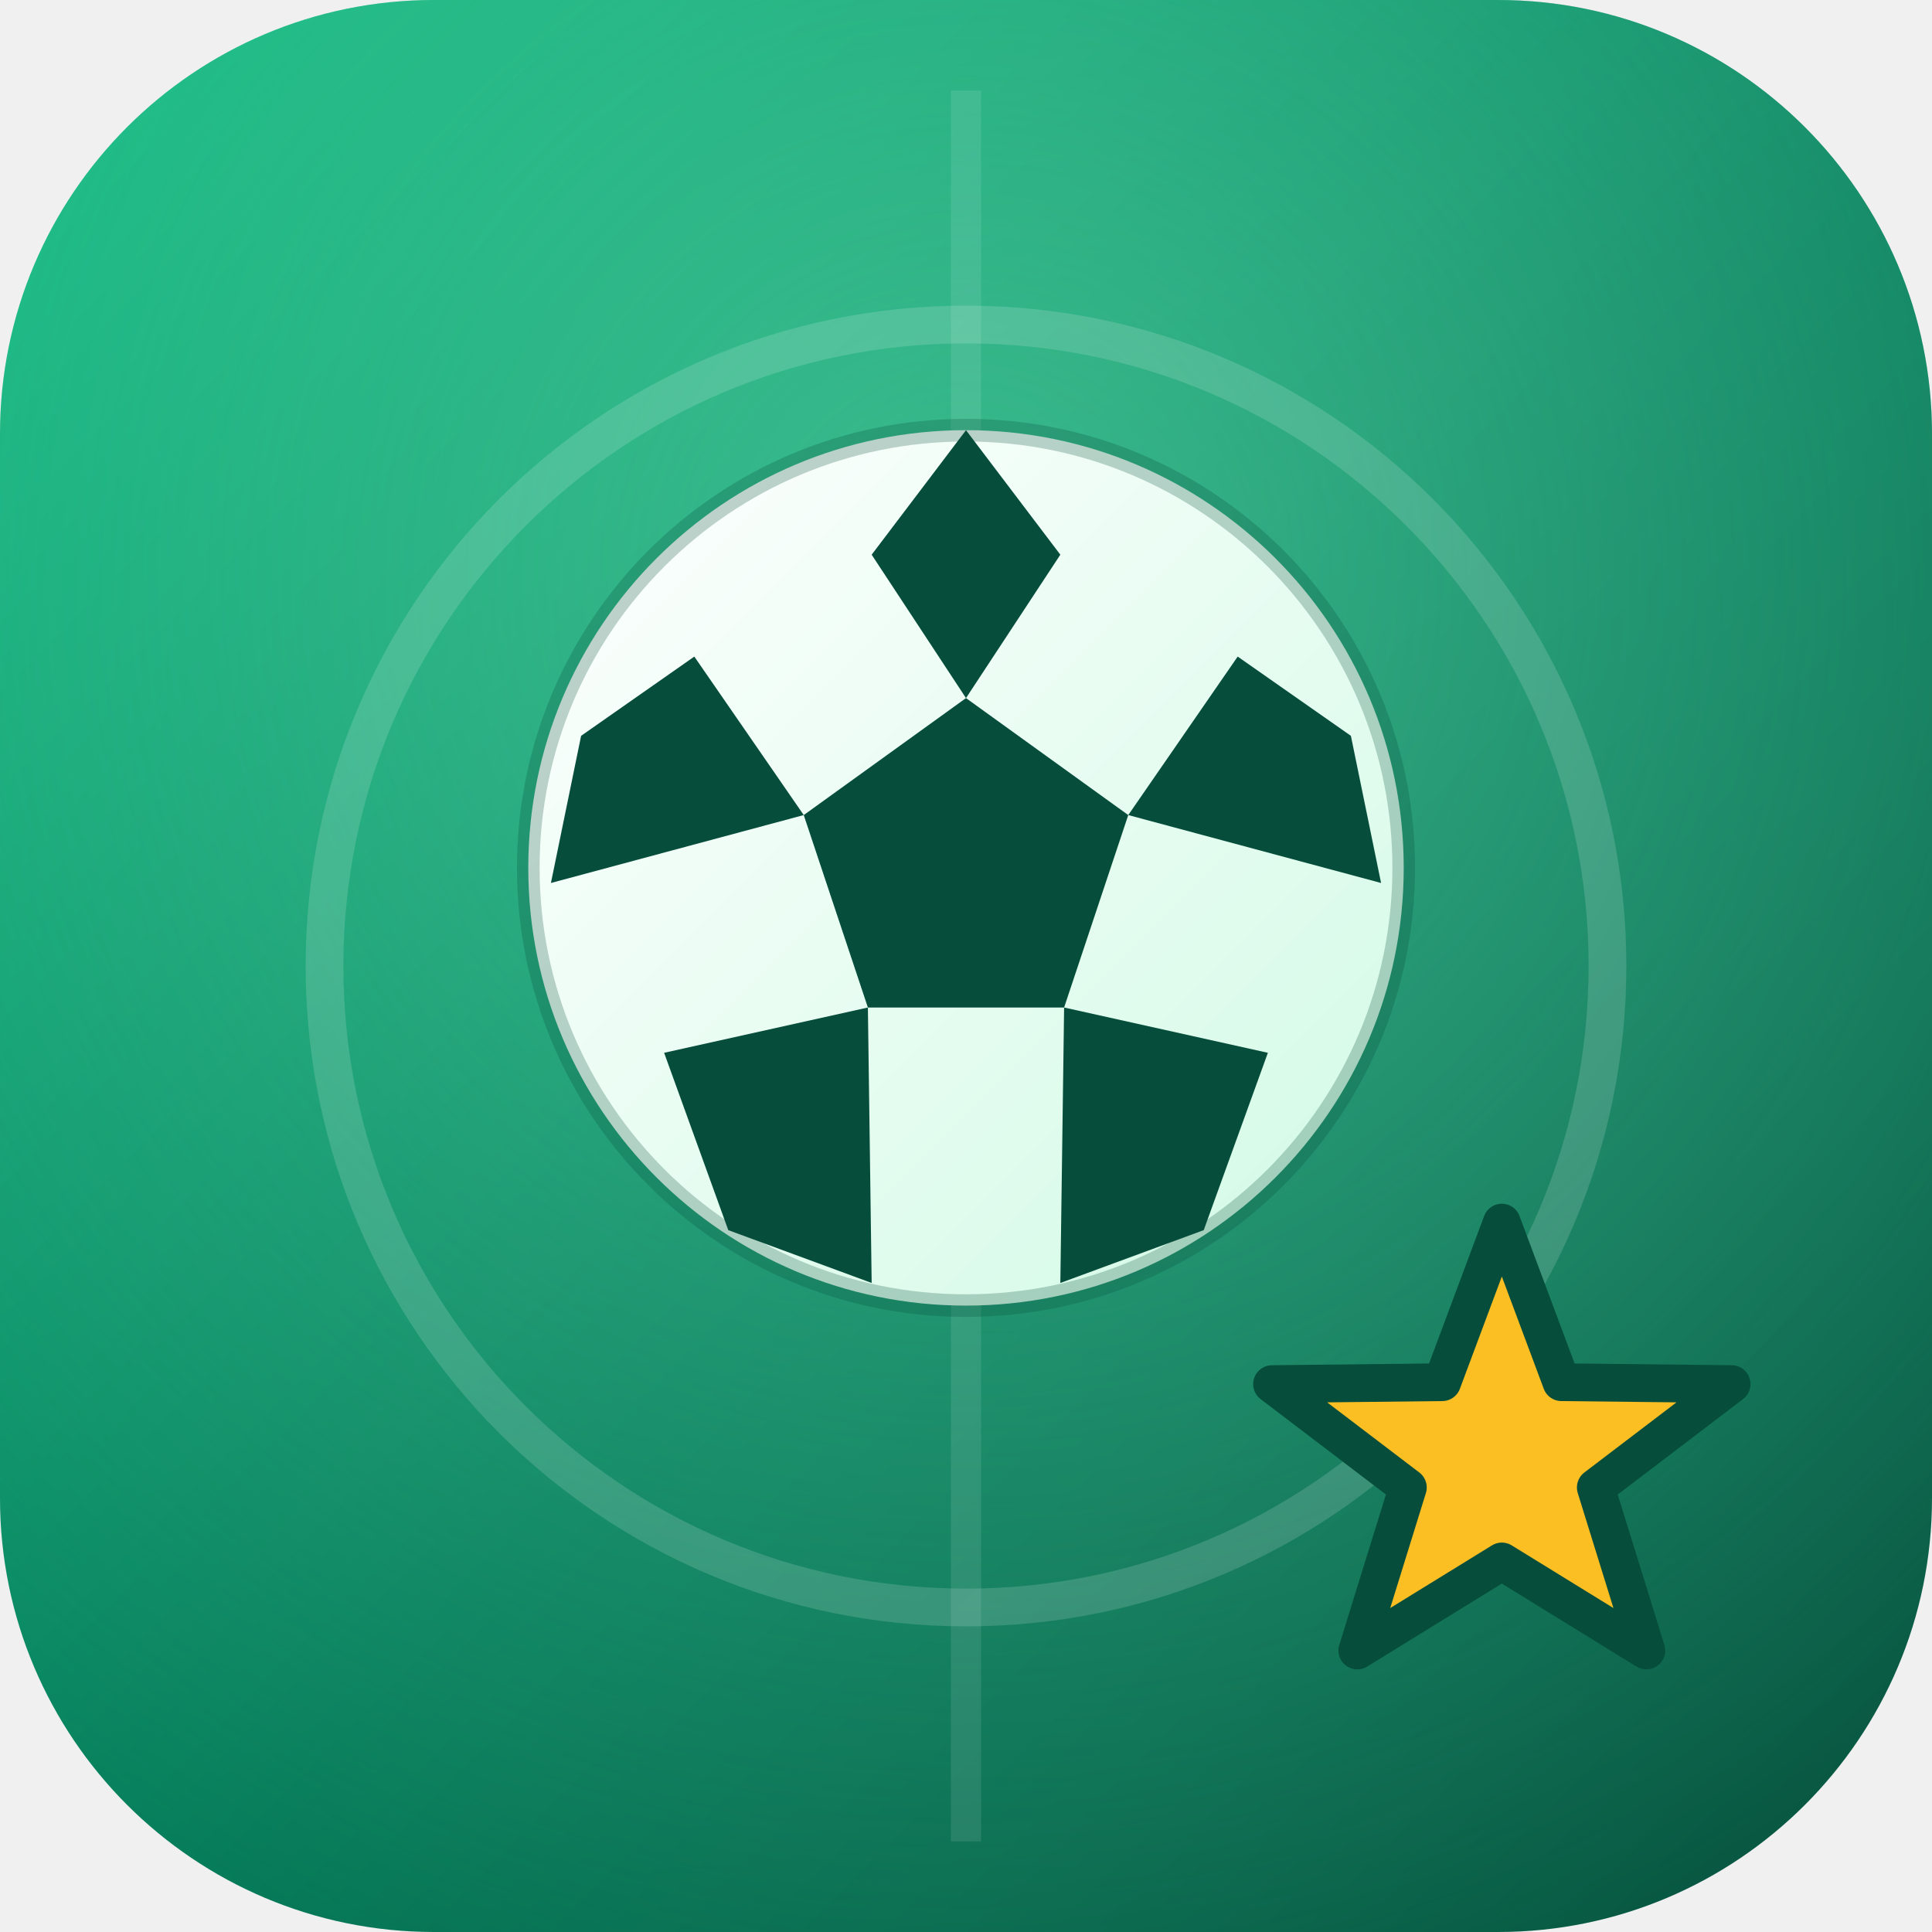
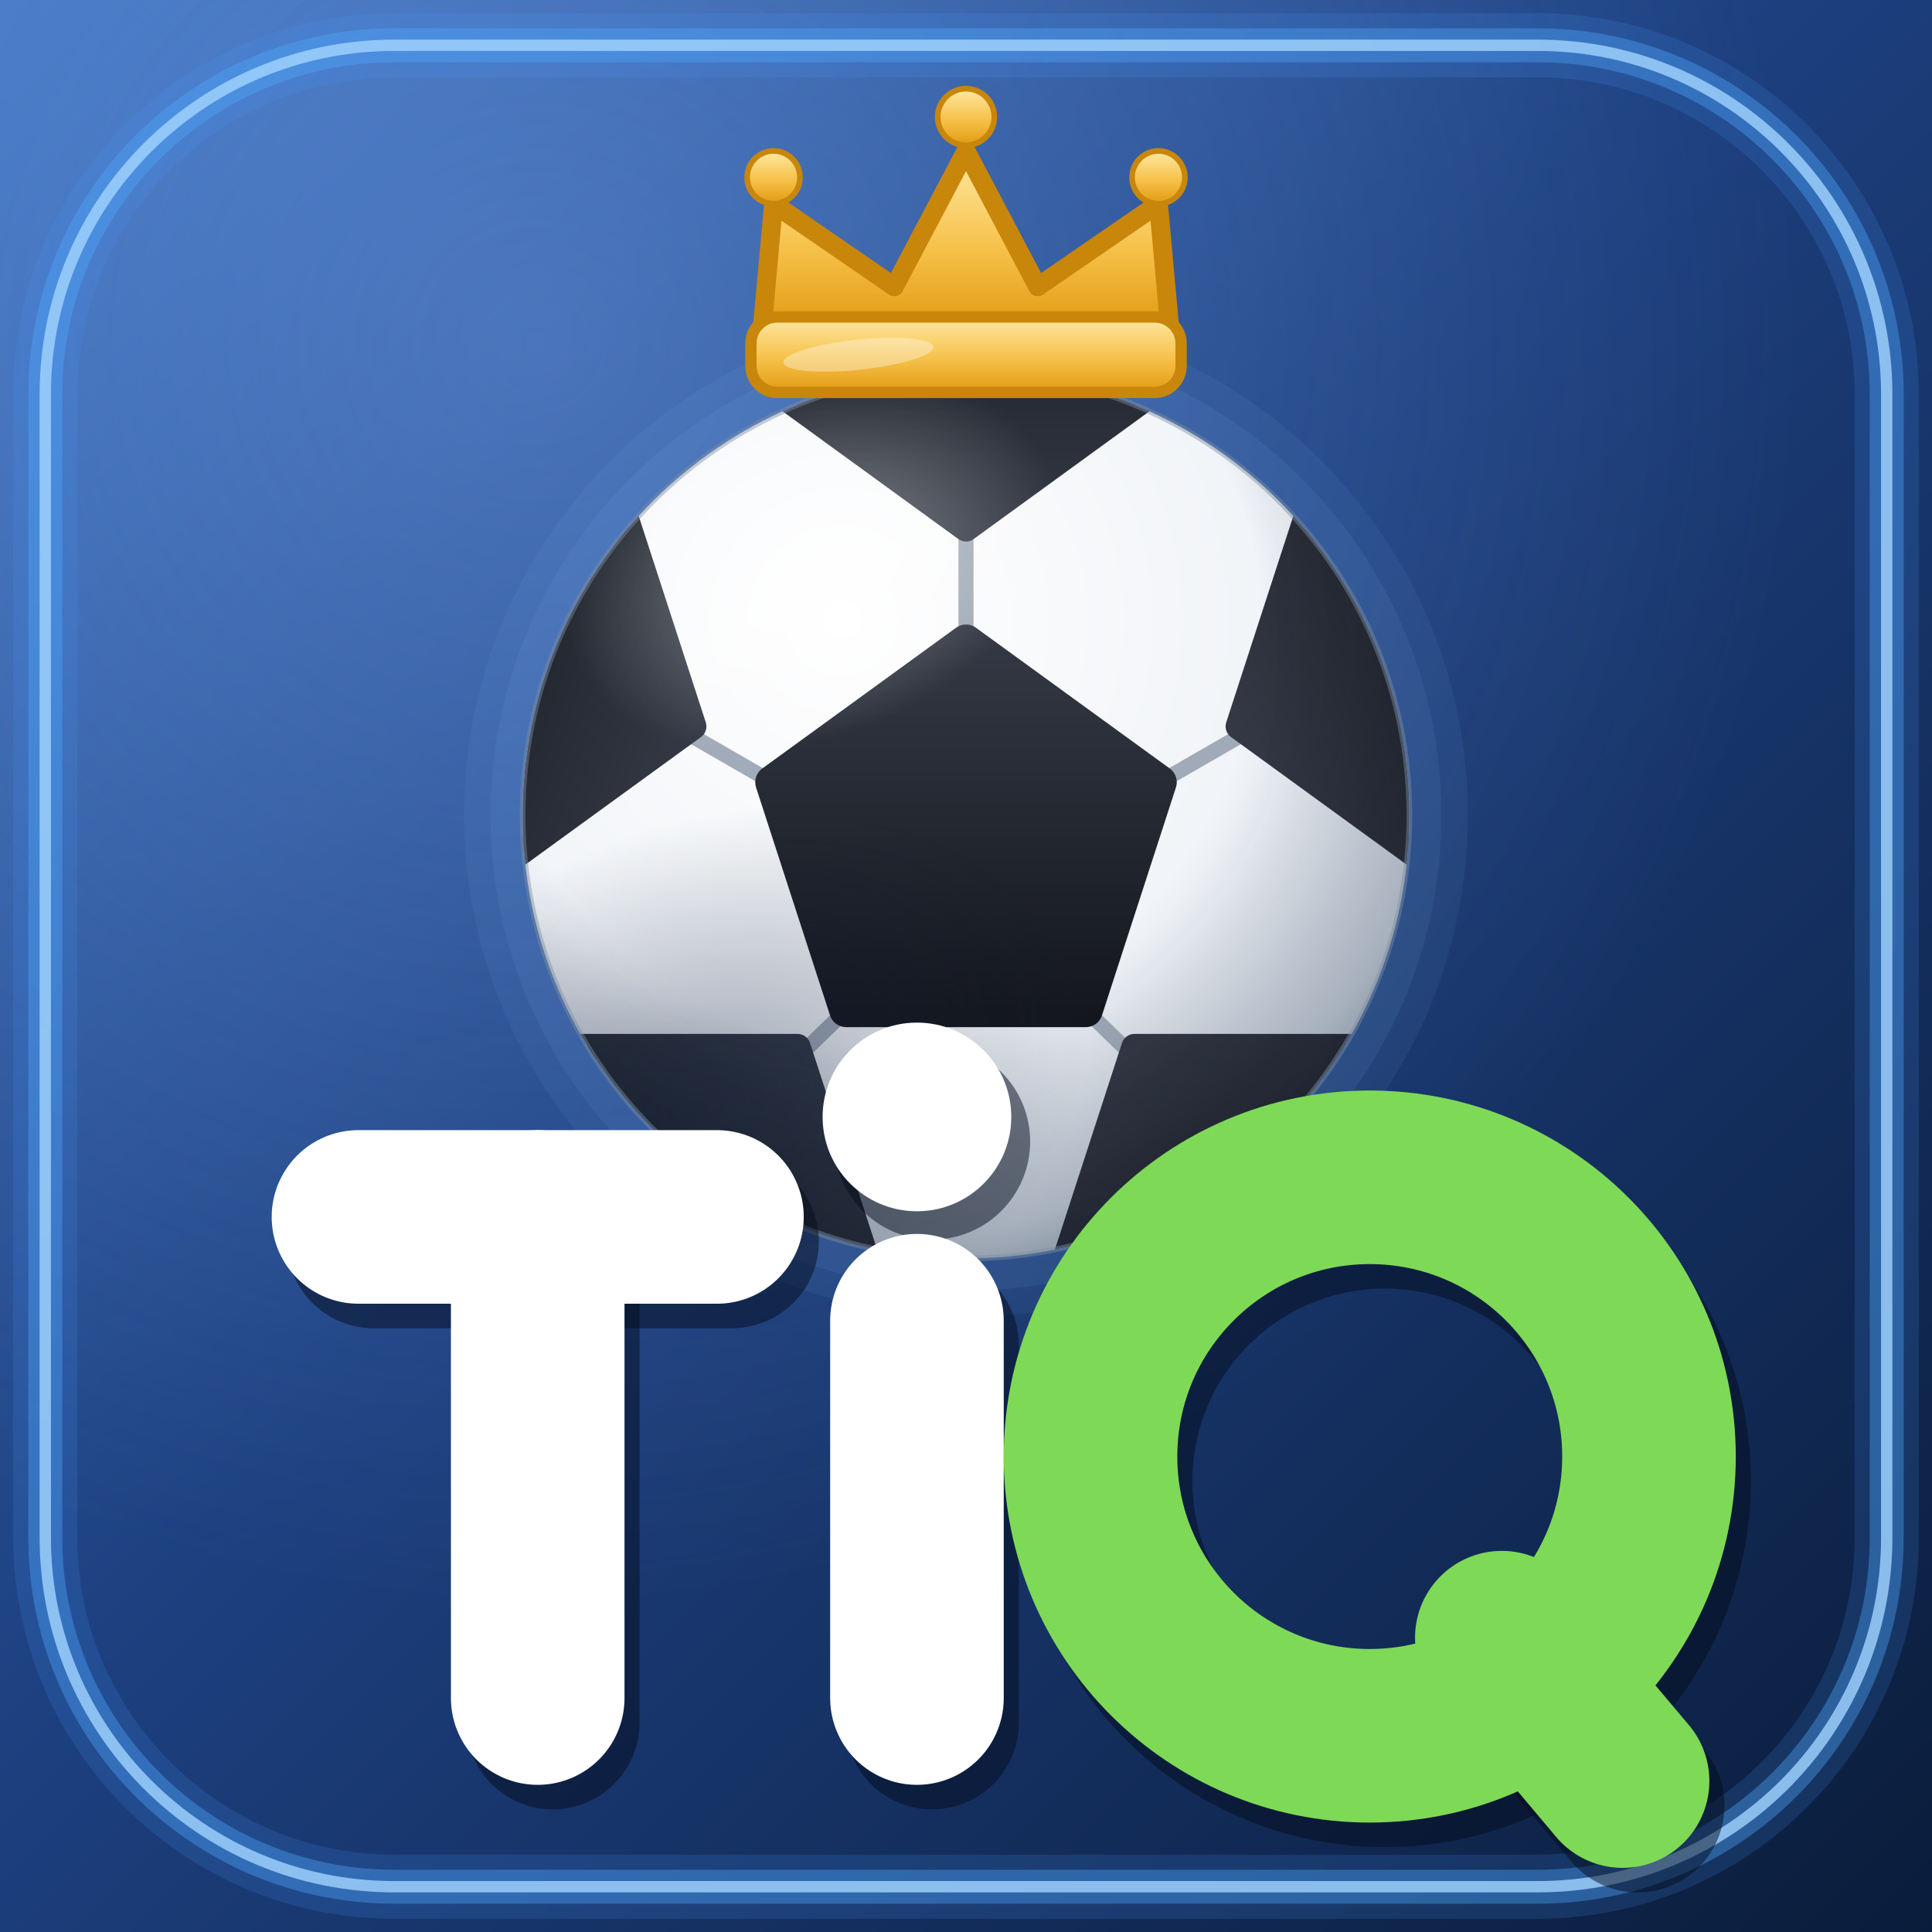
- <svg xmlns="http://www.w3.org/2000/svg" viewBox="0 0 512 512">
+ <svg xmlns="http://www.w3.org/2000/svg" viewBox="0 0 1024 1024" width="1024" height="1024">
  <defs>
    <linearGradient id="bg" x1="0" y1="0" x2="1" y2="1">
-       <stop offset="0" stop-color="#10b981" />
-       <stop offset="0.55" stop-color="#047857" />
-       <stop offset="1" stop-color="#064e3b" />
+       <stop offset="0" stop-color="#3f74c0" />
+       <stop offset="0.45" stop-color="#1d4080" />
+       <stop offset="1" stop-color="#0a1c3a" />
    </linearGradient>
-     <linearGradient id="ball" x1="0" y1="0" x2="1" y2="1">
+     <radialGradient id="bgLight" cx="0.28" cy="0.18" r="0.65">
+       <stop offset="0" stop-color="#8fb7ff" stop-opacity="0.3" />
+       <stop offset="1" stop-color="#8fb7ff" stop-opacity="0" />
+     </radialGradient>
+     <radialGradient id="ballBase" cx="0.36" cy="0.28" r="0.85">
      <stop offset="0" stop-color="#ffffff" />
-       <stop offset="1" stop-color="#d1fae5" />
+       <stop offset="0.55" stop-color="#f1f4f8" />
+       <stop offset="0.85" stop-color="#c7d1dc" />
+       <stop offset="1" stop-color="#a6b2c1" />
+     </radialGradient>
+     <linearGradient id="patch" x1="0" y1="0" x2="0" y2="1">
+       <stop offset="0" stop-color="#333844" />
+       <stop offset="1" stop-color="#14171d" />
    </linearGradient>
-     <radialGradient id="glow" cx="0.5" cy="0.3" r="0.8">
-       <stop offset="0" stop-color="#6ee7b7" stop-opacity="0.5" />
-       <stop offset="1" stop-color="#6ee7b7" stop-opacity="0" />
+     <radialGradient id="vignette" cx="0.4" cy="0.32" r="0.8">
+       <stop offset="0.55" stop-color="#0a1428" stop-opacity="0" />
+       <stop offset="0.82" stop-color="#0a1428" stop-opacity="0.18" />
+       <stop offset="1" stop-color="#0a1428" stop-opacity="0.42" />
    </radialGradient>
+     <radialGradient id="shadeBL" cx="0.5" cy="0.5" r="0.5">
+       <stop offset="0" stop-color="#10203c" stop-opacity="0.38" />
+       <stop offset="1" stop-color="#10203c" stop-opacity="0" />
+     </radialGradient>
+     <radialGradient id="hiTL" cx="0.5" cy="0.5" r="0.5">
+       <stop offset="0" stop-color="#ffffff" stop-opacity="0.4" />
+       <stop offset="1" stop-color="#ffffff" stop-opacity="0" />
+     </radialGradient>
+     <linearGradient id="gold" x1="0" y1="0" x2="0" y2="1">
+       <stop offset="0" stop-color="#ffe9a3" />
+       <stop offset="0.55" stop-color="#f6c14a" />
+       <stop offset="1" stop-color="#e29a12" />
+     </linearGradient>
+     <clipPath id="ballClip">
+       <circle cx="512" cy="432" r="235" />
+     </clipPath>
  </defs>
-   <rect width="512" height="512" rx="115" fill="url(#bg)" />
-   <rect width="512" height="512" rx="115" fill="url(#glow)" />
-   <circle cx="256" cy="256" r="170" fill="none" stroke="#ffffff" stroke-opacity="0.15" stroke-width="10" />
-   <line x1="256" y1="24" x2="256" y2="488" stroke="#ffffff" stroke-opacity="0.10" stroke-width="8" />
-   <g transform="translate(256 230)">
-     <circle r="116" fill="url(#ball)" />
-     <circle r="116" fill="none" stroke="#064e3b" stroke-opacity="0.25" stroke-width="6" />
-     <path d="M0,-45 L43,-14 L26,37 L-26,37 L-43,-14 Z" fill="#064e3b" />
-     <g fill="#064e3b">
-       <path d="M0,-116 L25,-83 L0,-45 L-25,-83 Z" />
-       <path d="M102,-35 L110,4 L43,-14 L72,-56 Z" />
-       <path d="M63,96 L25,110 L26,37 L80,49 Z" />
-       <path d="M-63,96 L-25,110 L-26,37 L-80,49 Z" />
-       <path d="M-102,-35 L-110,4 L-43,-14 L-72,-56 Z" />
+   <rect width="1024" height="1024" fill="url(#bg)" />
+   <rect width="1024" height="1024" fill="url(#bgLight)" />
+   <g fill="none">
+     <rect x="24" y="24" width="976" height="976" rx="185" stroke="#4699ff" stroke-opacity="0.16" stroke-width="34" />
+     <rect x="24" y="24" width="976" height="976" rx="185" stroke="#50aaff" stroke-opacity="0.38" stroke-width="18" />
+     <rect x="24" y="24" width="976" height="976" rx="185" stroke="#a3d4ff" stroke-opacity="0.8" stroke-width="6" />
+   </g>
+   <circle cx="512" cy="432" r="266" fill="#8cbeff" opacity="0.07" />
+   <circle cx="512" cy="432" r="252" fill="#8cbeff" opacity="0.08" />
+   <g>
+     <circle cx="512" cy="432" r="235" fill="url(#ballBase)" />
+     <g clip-path="url(#ballClip)">
+       <g stroke="#98a2b1" stroke-width="8" stroke-linecap="round" fill="none" opacity="0.9">
+         <path d="M512 340 L512 257" />
+         <path d="M614.7 414.6 L678.4 377.9" />
+         <path d="M575.5 535.4 L614.9 573.6" />
+         <path d="M448.5 535.4 L409.1 573.6" />
+         <path d="M409.3 414.6 L345.6 377.9" />
+       </g>
+       <g fill="url(#patch)" stroke="url(#patch)" stroke-width="14" stroke-linejoin="round">
+         <path d="M0 -100 L95.1 -30.9 L58.8 80.9 L-58.8 80.9 L-95.1 -30.9 Z" transform="translate(512 180) rotate(-180)" />
+         <path d="M0 -100 L95.1 -30.9 L58.8 80.9 L-58.8 80.9 L-95.1 -30.9 Z" transform="translate(751.7 354.1) rotate(-108)" />
+         <path d="M0 -100 L95.1 -30.9 L58.8 80.9 L-58.8 80.9 L-95.1 -30.9 Z" transform="translate(660.1 635.9) rotate(-36)" />
+         <path d="M0 -100 L95.1 -30.9 L58.8 80.9 L-58.8 80.9 L-95.1 -30.9 Z" transform="translate(363.9 635.9) rotate(36)" />
+         <path d="M0 -100 L95.1 -30.9 L58.8 80.9 L-58.8 80.9 L-95.1 -30.9 Z" transform="translate(272.3 354.1) rotate(108)" />
+       </g>
+       <path d="M512 340 L614.7 414.6 L575.5 535.4 L448.5 535.4 L409.3 414.6 Z" fill="url(#patch)" stroke="url(#patch)" stroke-width="18" stroke-linejoin="round" />
+       <ellipse cx="370" cy="590" rx="215" ry="150" transform="rotate(-24 370 590)" fill="url(#shadeBL)" />
+       <ellipse cx="430" cy="298" rx="135" ry="92" transform="rotate(-22 430 298)" fill="url(#hiTL)" />
+       <circle cx="512" cy="432" r="235" fill="url(#vignette)" />
    </g>
+     <circle cx="512" cy="432" r="235" fill="none" stroke="#7c8ea6" stroke-opacity="0.45" stroke-width="3" />
  </g>
-   <g transform="translate(398 388)">
-     <path d="M0,-64 L15.8,-21.7 L60.9,-21.2 L24.9,6.2 L38.3,49.4 L0,25.8 L-38.3,49.4 L-24.9,6.2 L-60.9,-21.2 L-15.8,-21.7 Z" fill="#fbbf24" stroke="#064e3b" stroke-width="10" stroke-linejoin="round" />
+   <g>
+     <path d="M404 174 L410 108 L474 152 L512 80 L550 152 L614 108 L620 174 Z" fill="url(#gold)" stroke="#c8860b" stroke-width="10" stroke-linejoin="round" />
+     <rect x="398" y="168" width="228" height="40" rx="14" fill="url(#gold)" stroke="#c8860b" stroke-width="6" />
+     <circle cx="410" cy="94" r="14" fill="url(#gold)" stroke="#c8860b" stroke-width="3" />
+     <circle cx="512" cy="62" r="15" fill="url(#gold)" stroke="#c8860b" stroke-width="3" />
+     <circle cx="614" cy="94" r="14" fill="url(#gold)" stroke="#c8860b" stroke-width="3" />
+     <ellipse cx="455" cy="188" rx="40" ry="8" fill="#ffffff" opacity="0.35" transform="rotate(-6 455 188)" />
+   </g>
+   <g transform="translate(8 13)" fill="none" stroke="rgba(5,13,28,0.5)" stroke-width="92" stroke-linecap="round">
+     <path d="M190 645 H380" />
+     <path d="M285 645 V900" />
+     <path d="M486 700 V900" />
+     <circle cx="726" cy="772" r="148" />
+     <path d="M796 868 L860 944" />
+   </g>
+   <circle cx="494" cy="605" r="52" fill="rgba(5,13,28,0.5)" />
+   <g fill="none" stroke="#ffffff" stroke-width="92" stroke-linecap="round">
+     <path d="M190 645 H380" />
+     <path d="M285 645 V900" />
+     <path d="M486 700 V900" />
+   </g>
+   <circle cx="486" cy="592" r="50" fill="#ffffff" />
+   <g fill="none" stroke="#7ED957" stroke-width="92" stroke-linecap="round">
+     <circle cx="726" cy="772" r="148" />
+     <path d="M796 868 L860 944" />
  </g>
</svg>
